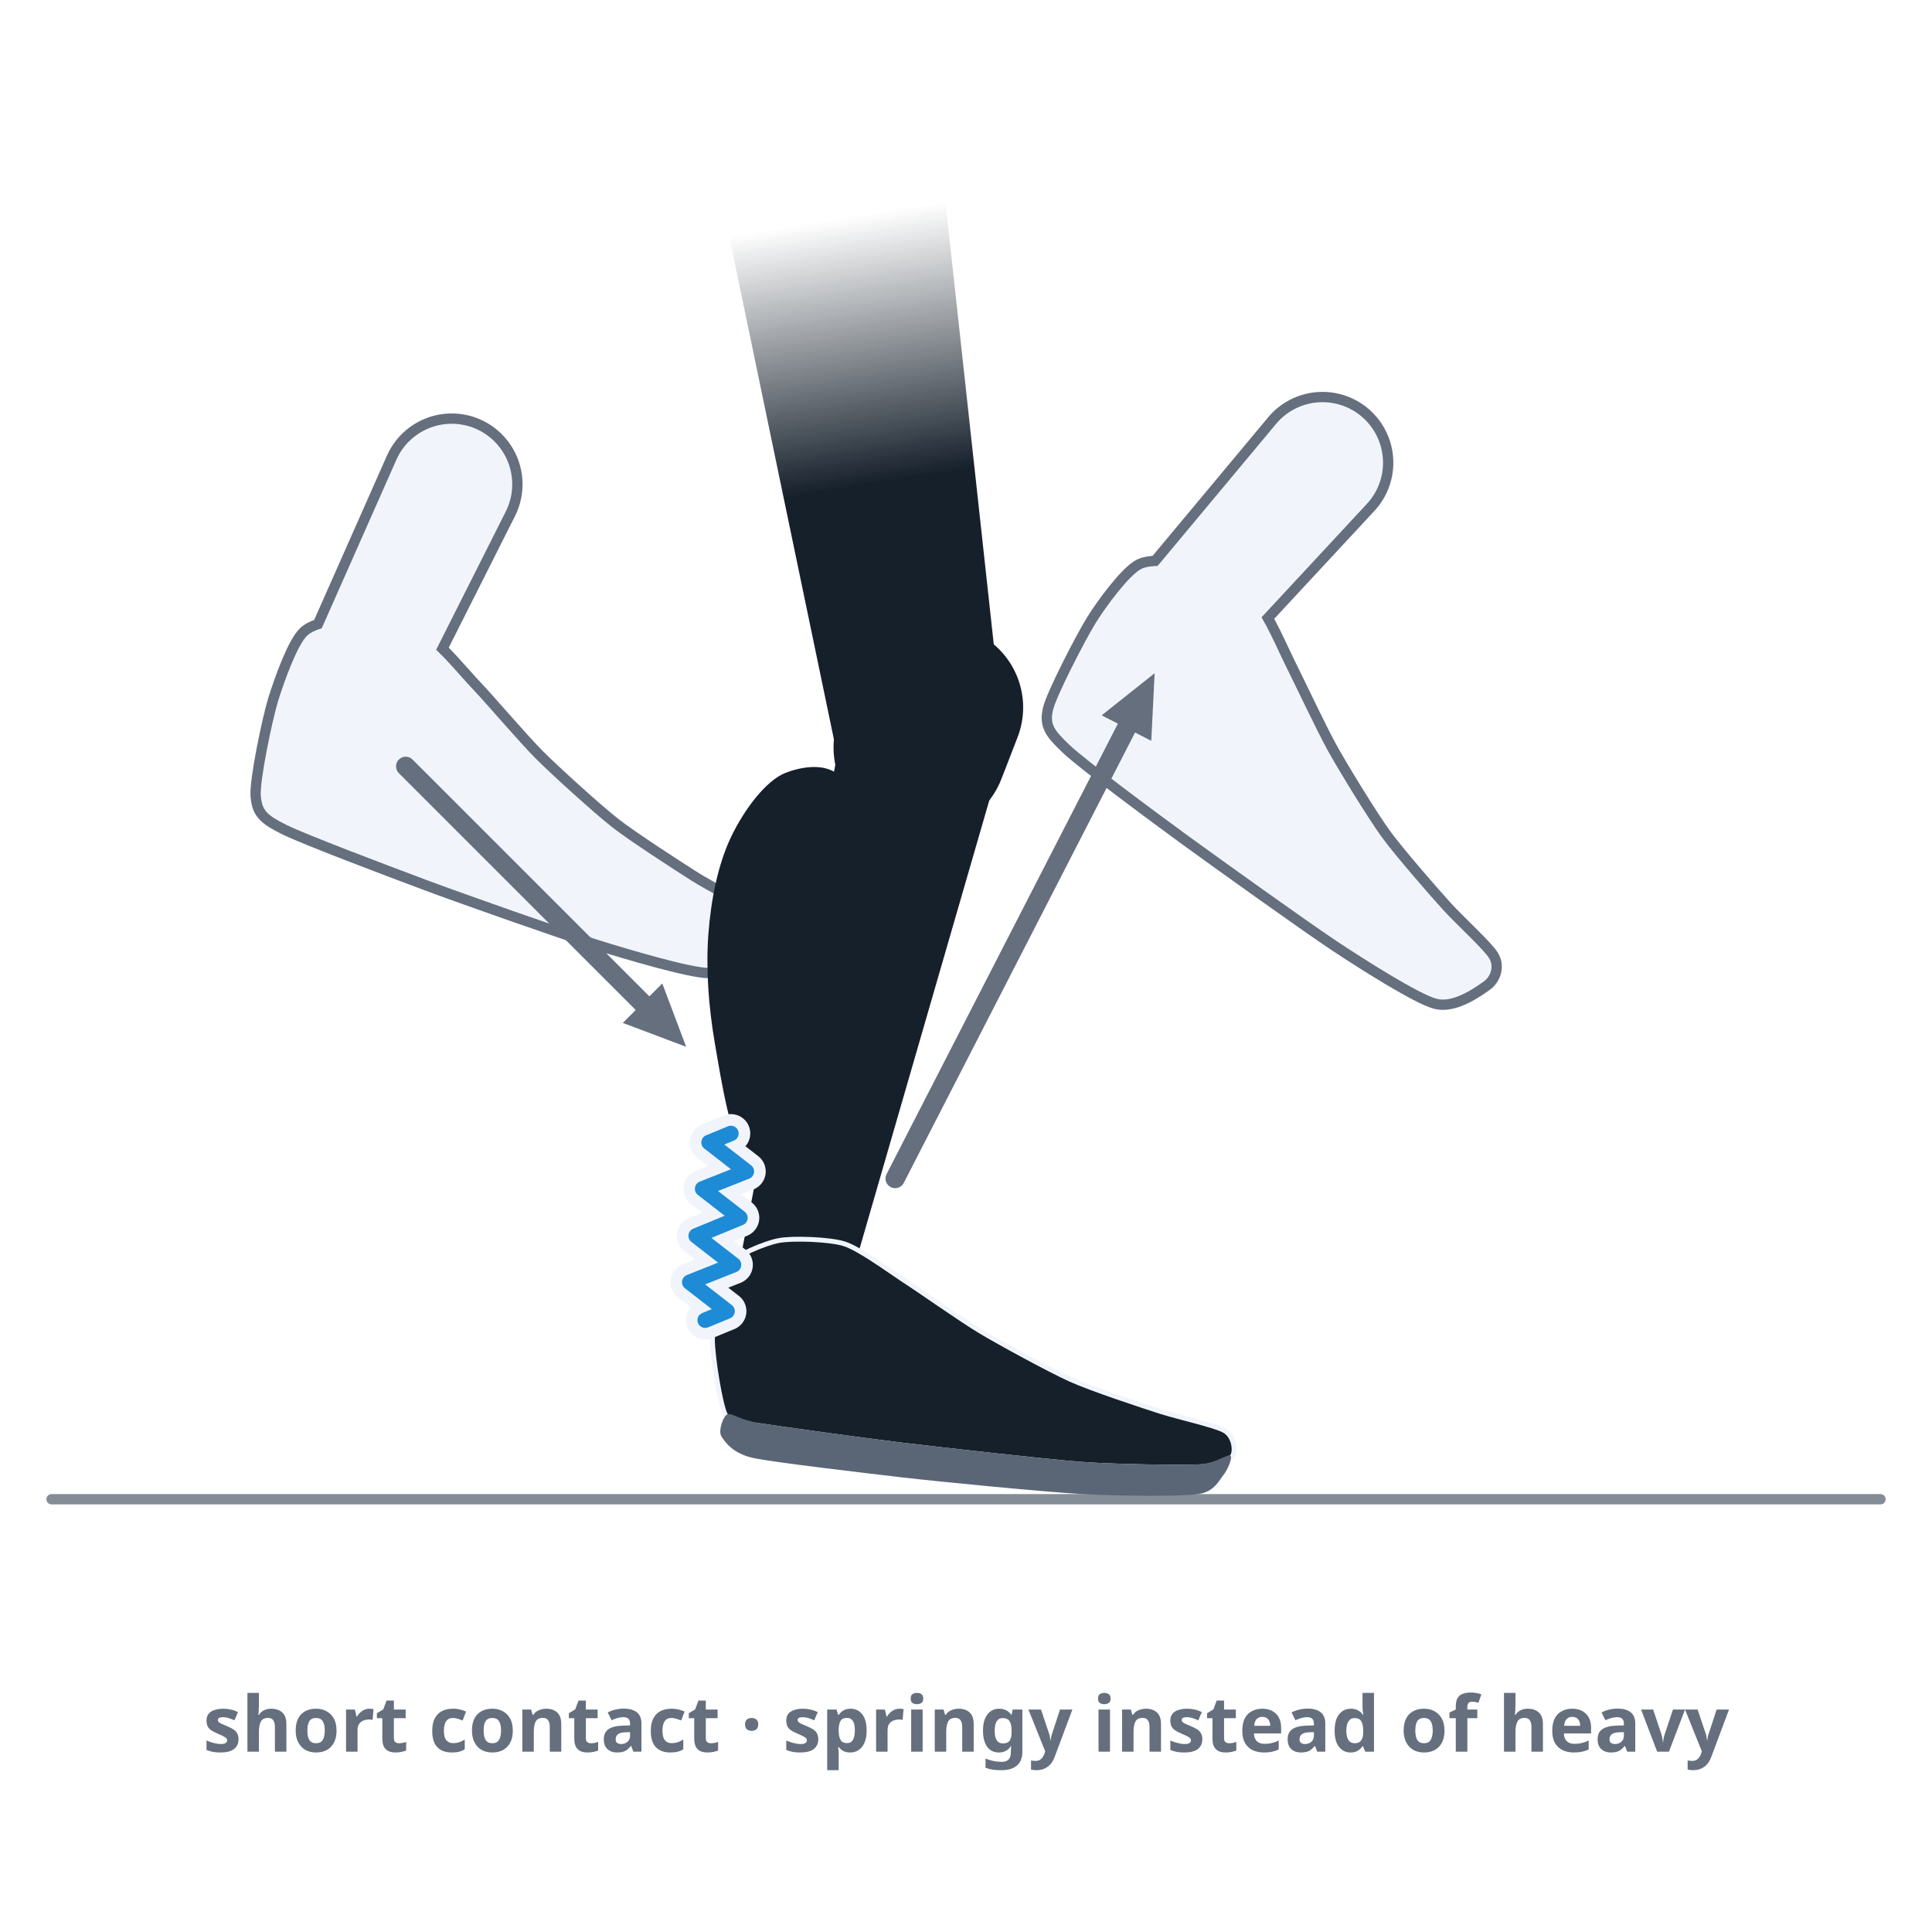
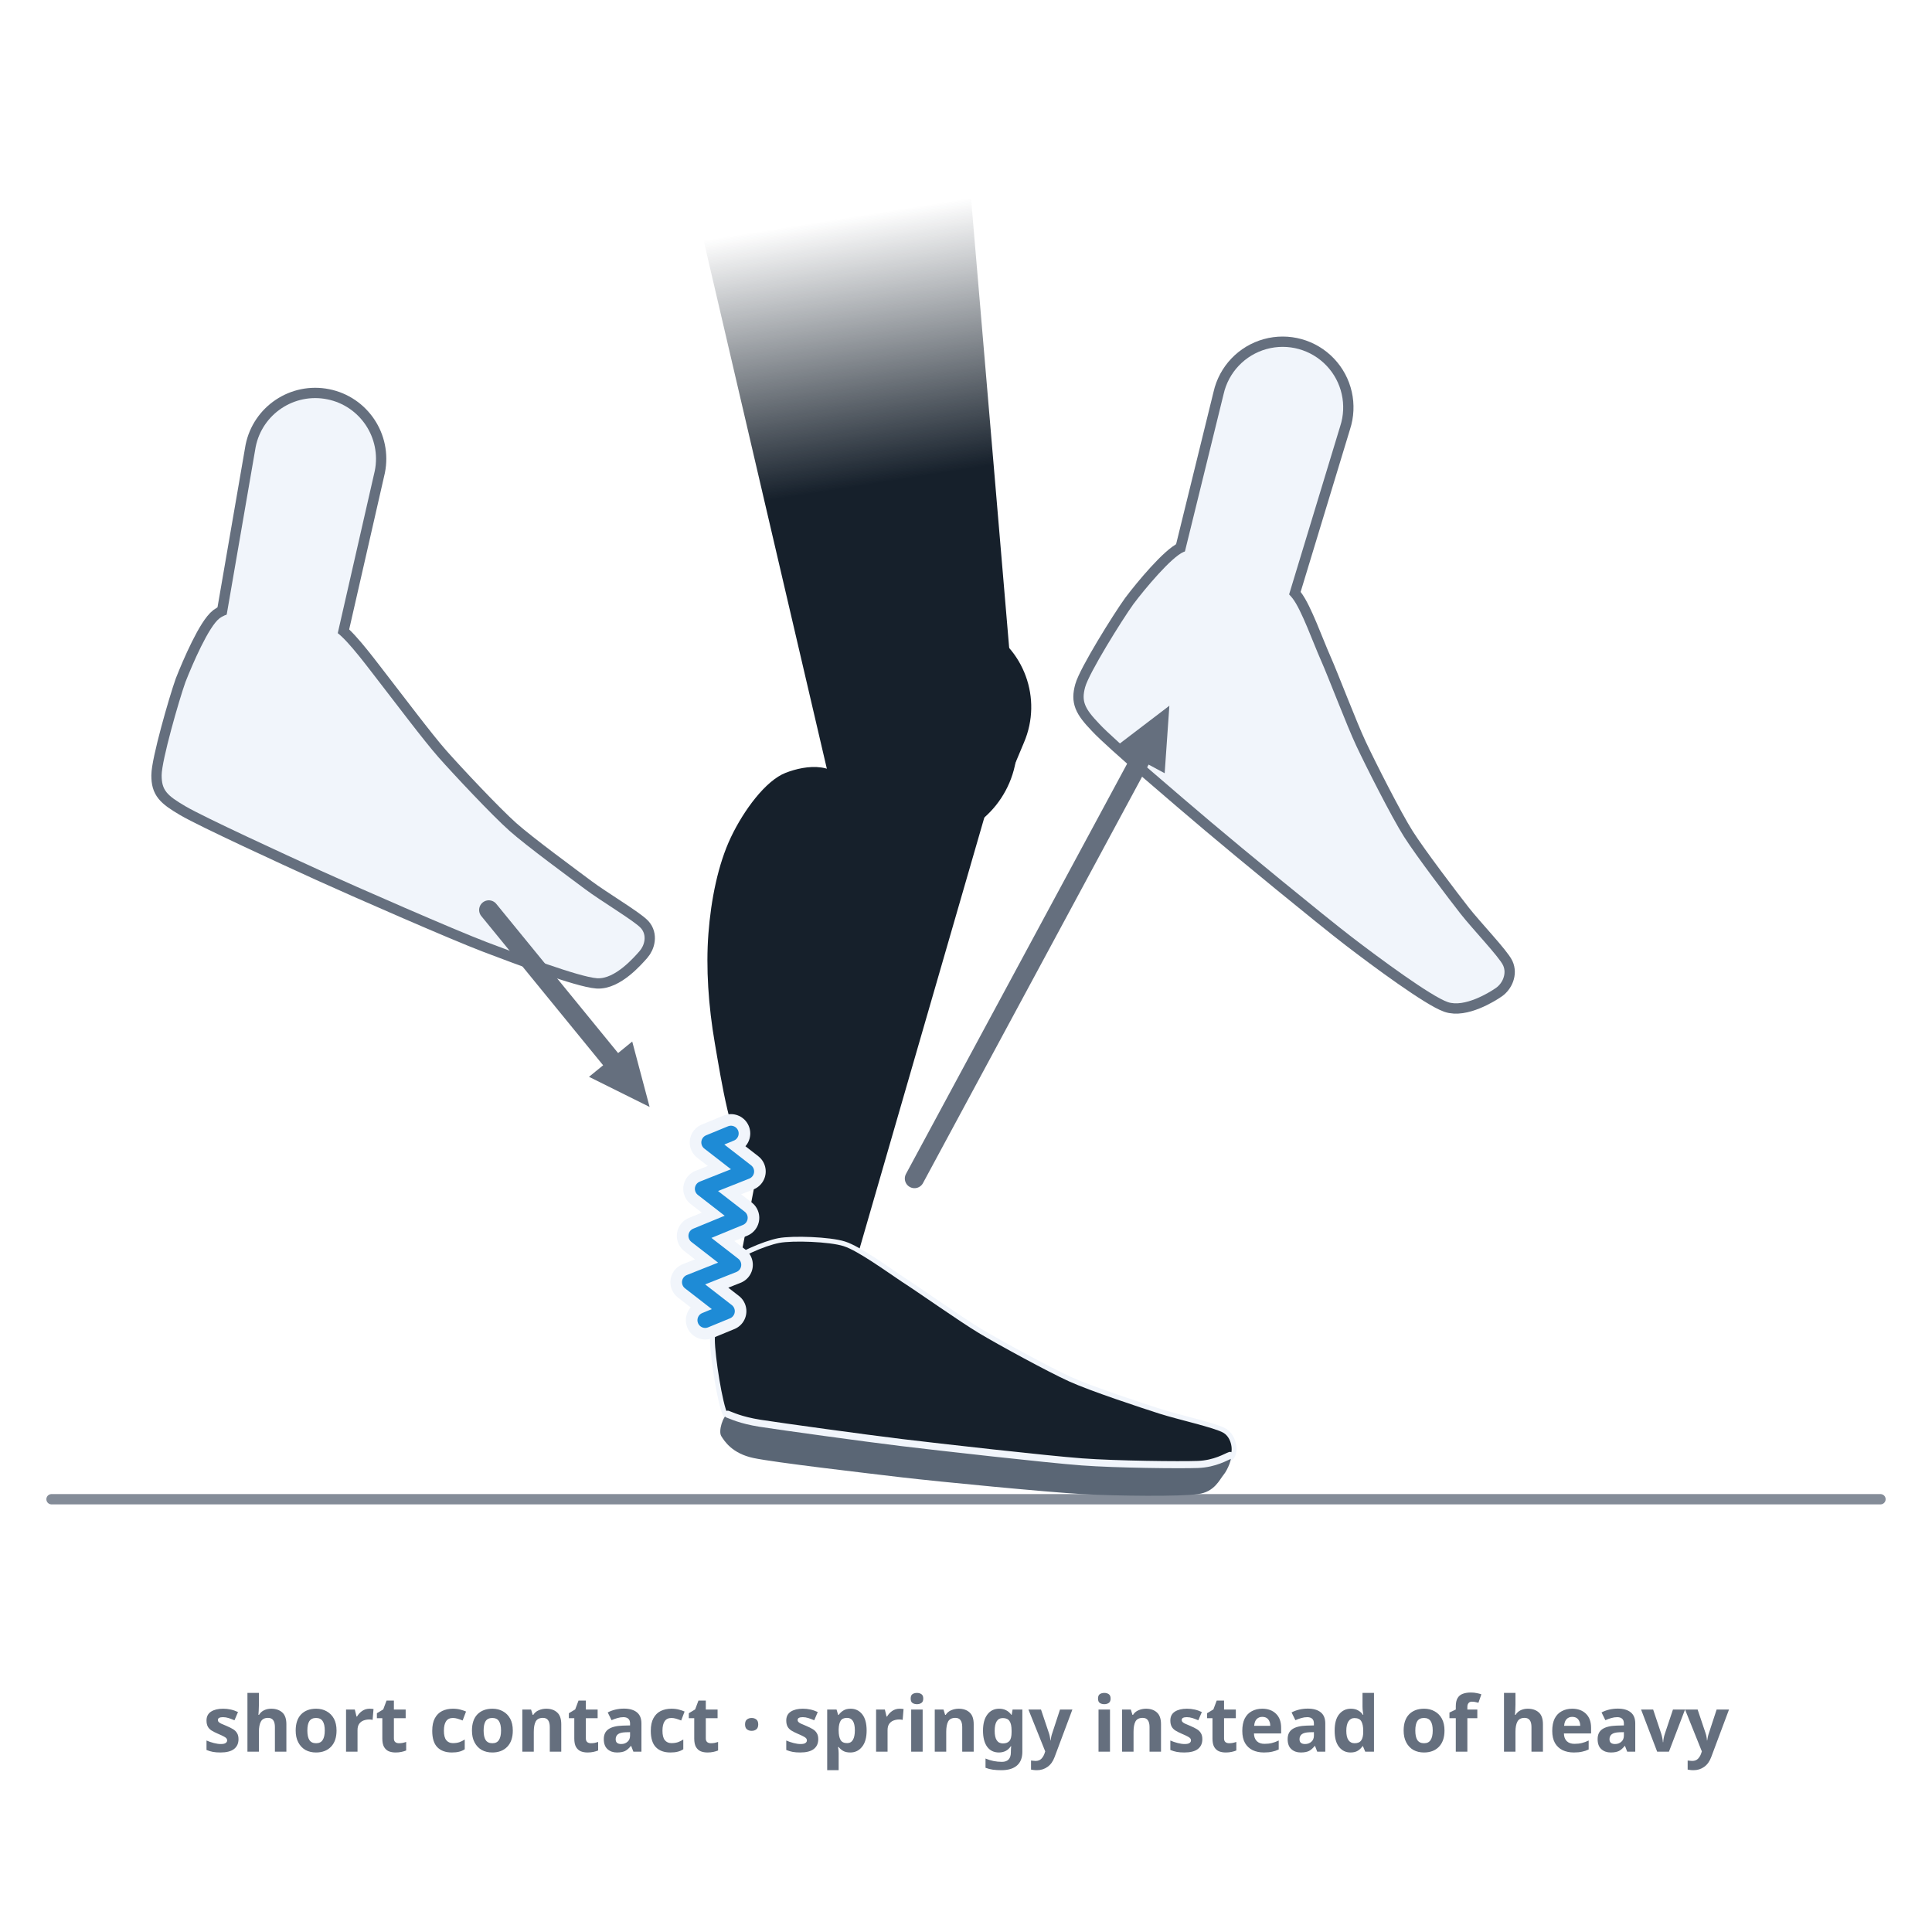
- <svg xmlns="http://www.w3.org/2000/svg" viewBox="0 0 300 300" role="img" data-quelle="figuren" aria-label="Reactive strength, the short ground contact: a close-up of a leg from the side at the lowest point of contact. The knee is slightly bent, the shoe touches the ground only with the forefoot, and the heel hovers just above it. The Achilles tendon is drawn as a spring. In outline, the foot arrives from the upper left and leaves the ground towards the upper right; the two arrows form a narrow V.">
+ <svg xmlns="http://www.w3.org/2000/svg" viewBox="0 0 300 300" role="img" data-quelle="figuren" aria-label="Reactive strength, the short ground contact: a close-up of a leg from the side at the lowest point of contact. The knee is slightly bent, the shoe touches the ground only with the forefoot, and the heel hovers just above it. The Achilles tendon is drawn as a spring. In outline, the foot arrives from the upper left with the toes pointed and leaves the ground towards the upper right, extended further after the push-off; the two arrows form a narrow V.">
  <style>
    .s-k{fill:var(--tinte,#16202b)}
    .s-wegv{fill:none;stroke:var(--tinte-3,#656f7e);stroke-width:3;stroke-linecap:round}
    .s-mkg{fill:var(--tinte-3,#656f7e)}
    .s-sohle{fill:var(--tinte-2,#5a6675)}
    .s-sehne{fill:none;stroke:var(--primaer-dunkel,#1e8bd6);stroke-width:2.4;stroke-linejoin:round;stroke-linecap:round}
    .s-sehnex{fill:none;stroke:var(--flaeche-2,#f1f5fb);stroke-width:6;stroke-linejoin:round;stroke-linecap:round}
    .s-konturu{fill:var(--tinte-3,#656f7e);stroke:var(--tinte-3,#656f7e);stroke-width:3.2;stroke-linejoin:round}
    .s-konturf{fill:var(--flaeche-2,#f1f5fb)}
+     .s-naht{fill:none;stroke:var(--flaeche-2,#f1f5fb);stroke-width:1.1;stroke-linecap:round}
    .s-linie{fill:none;stroke:var(--tinte-3,#656f7e);stroke-width:1.6;opacity:.8;stroke-linecap:round}
    .s-x3{fill:var(--flaeche-2,#f1f5fb);stroke:var(--flaeche-2,#f1f5fb);stroke-width:1.5;stroke-linejoin:round}
    .s-ag0{stop-color:var(--tinte,#16202b);stop-opacity:1}
    .s-ag1{stop-color:var(--tinte,#16202b);stop-opacity:0}
    .st{fill:var(--tinte-3,#656f7e);font:600 12px/1 system-ui,sans-serif;text-anchor:middle}
  </style>
  <defs>
    <linearGradient id="o035" gradientUnits="userSpaceOnUse" x1="143" y1="116" x2="130" y2="34">
      <stop offset="0" class="s-ag0" />
      <stop offset="0.5" class="s-ag0" />
      <stop offset="1" class="s-ag1" />
    </linearGradient>
    <marker id="g035" viewBox="0 0 10 10" markerWidth="3.8" markerHeight="3.8" refX="5" refY="5" orient="auto">
      <path d="M1,1.2 L9.4,5 L1,8.8 Z" class="s-mkg" />
    </marker>
  </defs>
  <path class="s-linie" d="M8,232.8L292,232.8" />
  <g class="s-konturu">
-     <path d="M116.4,145.6C115.7,146.6 112.9,150.3 110.1,150.3C107.3,150.3 97.8,147.5 92.7,145.9C87.6,144.3 71.7,138.7 66.1,136.6C60.5,134.5 47.5,129.6 44.5,128.1C41.5,126.6 40.7,125.9 40.5,123.6C40.3,121.3 42.3,111.7 43.2,108.8C44.1,105.9 46.2,100 47.8,98.6C49.4,97.2 54.4,96.6 56.5,96.7C58.6,96.8 64.1,98.4 66.1,99.6C68.1,100.8 71.5,105 73.5,107.1C75.5,109.2 80.7,115.3 83.2,117.8C85.7,120.3 92.2,126.2 95,128.4C97.8,130.6 104.8,135.1 107.3,136.7C109.8,138.3 115.2,141 116.3,142C117.4,143 117.1,144.6 116.4,145.6Z" />
-     <path d="M64.7,106.9L78.5,79.5A9.4,9.4 0 1 0 61.5,71.5L49.1,99.5A8.6,8.6 0 0 0 64.7,106.9Z" />
+     <path d="M99.3,147.7C98.5,148.6 95.5,152.1 92.7,151.9C89.9,151.7 80.6,148.2 75.6,146.3C70.6,144.4 55.3,137.7 49.8,135.2C44.3,132.7 31.7,126.9 28.8,125.2C25.9,123.5 25.1,122.7 25.1,120.4C25.1,118.1 27.8,108.7 28.8,105.9C29.9,103.1 32.4,97.3 34.1,96C35.8,94.7 40.9,94.4 43,94.7C45.1,95 50.4,96.8 52.3,98.2C54.2,99.6 57.4,104 59.2,106.3C61,108.6 65.8,115 68.1,117.6C70.4,120.2 76.4,126.6 79.1,129C81.8,131.4 88.5,136.3 90.9,138.1C93.3,139.9 98.5,143 99.5,144.1C100.5,145.2 100.1,146.8 99.3,147.7Z" />
+     <path d="M51.4,102.9L58.2,73.1A9.4,9.4 0 1 0 39.7,69.4L34.5,99.5A8.6,8.6 0 0 0 51.4,102.9Z" />
  </g>
  <g class="s-konturu">
-     <path d="M230.4,152.4C229.4,153.1 225.8,155.8 223.1,155.1C220.4,154.4 212,149.1 207.5,146.1C203,143.1 189.3,133.3 184.5,129.8C179.7,126.3 168.5,118 166.1,115.7C163.7,113.4 163,112.5 163.5,110.3C164,108.1 168.5,99.4 170.1,96.8C171.7,94.2 175.4,89.2 177.3,88.3C179.2,87.4 184.3,88.1 186.3,88.8C188.3,89.5 193.1,92.5 194.7,94.2C196.3,95.9 198.4,100.9 199.7,103.5C201,106.1 204.4,113.3 206.1,116.4C207.8,119.5 212.4,127 214.5,129.9C216.6,132.8 222.1,139.1 224.1,141.3C226.1,143.5 230.6,147.6 231.3,148.9C232,150.2 231.4,151.7 230.4,152.4Z" />
-     <path d="M191.3,100.8L212.1,78.4A9.4,9.4 0 1 0 198,66L178.4,89.5A8.6,8.6 0 0 0 191.3,100.8Z" />
+     <path d="M232.3,153.4C231.3,154.1 227.4,156.5 224.8,155.6C222.2,154.7 214.2,148.8 209.9,145.5C205.6,142.2 192.7,131.6 188.1,127.7C183.5,123.8 173,114.9 170.7,112.4C168.4,110 167.9,108.9 168.5,106.7C169.1,104.5 174.2,96.3 176,93.8C177.8,91.4 181.9,86.5 183.8,85.7C185.7,84.9 190.7,86.1 192.7,86.9C194.7,87.7 199.3,91.1 200.7,92.9C202.1,94.7 203.9,99.8 205.1,102.5C206.3,105.2 209.1,112.6 210.6,115.8C212.1,119 216.1,126.9 218,129.9C219.9,132.9 225,139.6 226.8,141.9C228.6,144.2 232.8,148.6 233.4,149.9C234,151.2 233.3,152.7 232.3,153.4Z" />
+     <path d="M199.2,95.5L208.1,66.2A9.4,9.4 0 1 0 190,61.2L182.7,90.9A8.6,8.6 0 0 0 199.2,95.5Z" />
  </g>
  <g class="s-konturf">
-     <path d="M116.4,145.6C115.7,146.6 112.9,150.3 110.1,150.3C107.3,150.3 97.8,147.5 92.7,145.9C87.6,144.3 71.7,138.7 66.1,136.6C60.5,134.5 47.5,129.6 44.5,128.1C41.5,126.6 40.7,125.9 40.5,123.6C40.3,121.3 42.3,111.7 43.2,108.8C44.1,105.9 46.2,100 47.8,98.6C49.4,97.2 54.4,96.6 56.5,96.7C58.6,96.8 64.1,98.4 66.1,99.6C68.1,100.8 71.5,105 73.5,107.1C75.5,109.2 80.7,115.3 83.2,117.8C85.7,120.3 92.2,126.2 95,128.4C97.8,130.6 104.8,135.1 107.3,136.7C109.8,138.3 115.2,141 116.3,142C117.4,143 117.1,144.6 116.4,145.6Z" />
-     <path d="M64.7,106.9L78.5,79.5A9.4,9.4 0 1 0 61.5,71.5L49.1,99.5A8.6,8.6 0 0 0 64.7,106.9Z" />
+     <path d="M99.3,147.7C98.5,148.6 95.5,152.1 92.7,151.9C89.9,151.7 80.6,148.2 75.6,146.3C70.6,144.4 55.3,137.7 49.8,135.2C44.3,132.7 31.7,126.9 28.8,125.2C25.9,123.5 25.1,122.7 25.1,120.4C25.1,118.1 27.8,108.7 28.8,105.9C29.9,103.1 32.4,97.3 34.1,96C35.8,94.7 40.9,94.4 43,94.7C45.1,95 50.4,96.8 52.3,98.2C54.2,99.6 57.4,104 59.2,106.3C61,108.6 65.8,115 68.1,117.6C70.4,120.2 76.4,126.6 79.1,129C81.8,131.4 88.5,136.3 90.9,138.1C93.3,139.9 98.5,143 99.5,144.1C100.5,145.2 100.1,146.8 99.3,147.7Z" />
+     <path d="M51.4,102.9L58.2,73.1A9.4,9.4 0 1 0 39.7,69.4L34.5,99.5A8.6,8.6 0 0 0 51.4,102.9Z" />
  </g>
  <g class="s-konturf">
-     <path d="M230.4,152.4C229.4,153.1 225.8,155.8 223.1,155.1C220.4,154.4 212,149.1 207.5,146.1C203,143.1 189.3,133.3 184.5,129.8C179.7,126.3 168.5,118 166.1,115.7C163.7,113.4 163,112.5 163.5,110.3C164,108.1 168.5,99.4 170.1,96.8C171.7,94.2 175.4,89.2 177.3,88.3C179.2,87.4 184.3,88.1 186.3,88.8C188.3,89.5 193.1,92.5 194.7,94.2C196.3,95.9 198.4,100.9 199.7,103.5C201,106.1 204.4,113.3 206.1,116.4C207.8,119.5 212.4,127 214.5,129.9C216.6,132.8 222.1,139.1 224.1,141.3C226.1,143.5 230.6,147.6 231.3,148.9C232,150.2 231.4,151.7 230.4,152.4Z" />
-     <path d="M191.3,100.8L212.1,78.4A9.4,9.4 0 1 0 198,66L178.4,89.5A8.6,8.6 0 0 0 191.3,100.8Z" />
+     <path d="M232.3,153.4C231.3,154.1 227.4,156.5 224.8,155.6C222.2,154.7 214.2,148.8 209.9,145.5C205.6,142.2 192.7,131.6 188.1,127.7C183.5,123.8 173,114.9 170.7,112.4C168.4,110 167.9,108.9 168.5,106.7C169.1,104.5 174.2,96.3 176,93.8C177.8,91.4 181.9,86.5 183.8,85.7C185.7,84.9 190.7,86.1 192.7,86.9C194.7,87.7 199.3,91.1 200.7,92.9C202.1,94.7 203.9,99.8 205.1,102.5C206.3,105.2 209.1,112.6 210.6,115.8C212.1,119 216.1,126.9 218,129.9C219.9,132.9 225,139.6 226.8,141.9C228.6,144.2 232.8,148.6 233.4,149.9C234,151.2 233.3,152.7 232.3,153.4Z" />
+     <path d="M199.2,95.5L208.1,66.2A9.4,9.4 0 1 0 190,61.2L182.7,90.9A8.6,8.6 0 0 0 199.2,95.5Z" />
  </g>
-   <path class="s-wegv" d="M63,119L103,159" marker-end="url(#g035)" />
-   <path class="s-wegv" d="M139,183L177,109" marker-end="url(#g035)" />
-   <path fill="url(#o035)" d="M155.9,114.6L146.9,32.2A17,17 0 1 0 113.4,37.5L130.3,118.7A13,13 0 0 0 155.9,114.6Z" />
+   <path class="s-wegv" d="M75.9,141.3L97.7,168" marker-end="url(#g035)" />
+   <path class="s-wegv" d="M142,183L179.2,114" marker-end="url(#g035)" />
+   <path fill="url(#o035)" d="M157.9,114.7L150.9,32.2A21,21 0 1 0 109.6,38.8L128.4,119.4A15,15 0 0 0 157.9,114.7Z" />
  <g class="s-k">
-     <path d="M155.6,120.7L158,114.5A12.8,12.8 0 0 0 135.2,103.1L131.6,108.7A13.5,13.5 0 1 0 155.6,120.7Z" />
+     <path d="M156.4,121.5L159,115.3A14,14 0 0 0 134,102.8L130.6,108.6A14.5,14.5 0 1 0 156.4,121.5Z" />
    <path d="M131.3,201.4L155,119.5A12.5,12.5 0 1 0 130.7,113.6L114.6,197.4A8.6,8.6 0 0 0 131.3,201.4Z" />
    <path d="M116,180C113.5,177.5 112,167.8 111,162C110,156.2 109.6,150.3 110,145C110.4,139.7 111.5,134.2 113.5,130C115.5,125.8 118.9,121.2 122,120C125.1,118.8 130.3,118 132,123C133.7,128 133,141 132,150C131,159 128.7,172 126,177C123.3,182 118.5,182.5 116,180Z" />
  </g>
  <path class="s-x3" d="M113,219.6C112.2,218.1 111,210.6 111,208C111,205.4 111.8,198.8 113,197C114.2,195.3 118.9,193.4 121,193C123.1,192.6 128.8,192.8 131,193.5C133.2,194.2 137.6,197.4 140,199C142.5,200.6 149,205.2 152,207C155,208.8 162.7,213 166,214.5C169.3,216 177.2,218.6 180,219.5C182.8,220.4 188.7,221.7 190,222.5C191.3,223.3 191.5,225.4 191,226C190.5,226.6 188.7,227.3 186,227.4C183.3,227.5 173.4,227.4 168,227C162.6,226.6 145.8,224.7 140,224C134.2,223.3 121.2,221.5 118,221C114.9,220.5 113.8,221.1 113,219.6Z" />
  <path class="s-k" d="M113,219.6C112.2,218.1 111,210.6 111,208C111,205.4 111.8,198.8 113,197C114.2,195.3 118.9,193.4 121,193C123.1,192.6 128.8,192.8 131,193.5C133.2,194.2 137.6,197.4 140,199C142.5,200.6 149,205.2 152,207C155,208.8 162.7,213 166,214.5C169.3,216 177.2,218.6 180,219.5C182.8,220.4 188.7,221.7 190,222.5C191.3,223.3 191.5,225.4 191,226C190.5,226.6 188.7,227.3 186,227.4C183.3,227.5 173.4,227.4 168,227C162.6,226.6 145.8,224.7 140,224C134.2,223.3 121.2,221.5 118,221C114.9,220.5 113.8,221.1 113,219.6Z" />
  <path class="s-sohle" d="M190,229C189.4,229.7 188.6,231.7 186,232C183.4,232.4 173.4,232.3 168,232C162.6,231.7 146,230.1 140,229.4C134.1,228.7 120.3,227.1 117,226.4C113.7,225.7 112.5,223.8 112,223C111.5,222.2 112.3,219.8 113,219.6C113.7,219.4 114.9,220.5 118,221C121.2,221.5 134.2,223.3 140,224C145.8,224.7 162.6,226.6 168,227C173.4,227.4 183.3,227.5 186,227.4C188.7,227.3 190.5,225.8 191,226C191.5,226.2 190.6,228.3 190,229Z" />
+   <path class="s-naht" d="M113,219.6C113.6,219.8 114.9,220.5 118,221C121.2,221.5 134.2,223.3 140,224C145.8,224.7 162.6,226.6 168,227C173.4,227.4 183.3,227.5 186,227.4C188.7,227.3 190.4,226.2 191,226" />
  <path class="s-sehnex" d="M113.5,176L110.1,177.4L115.9,181.9L109.1,184.6L114.9,189.1L108.1,191.9L113.9,196.4L107.1,199.1L112.9,203.6L109.5,205" />
  <path class="s-sehne" d="M113.5,176L110.1,177.4L115.9,181.9L109.1,184.6L114.9,189.1L108.1,191.9L113.9,196.4L107.1,199.1L112.9,203.6L109.5,205" />
  <text class="st" x="150" y="272">short contact · springy instead of heavy</text>
</svg>
